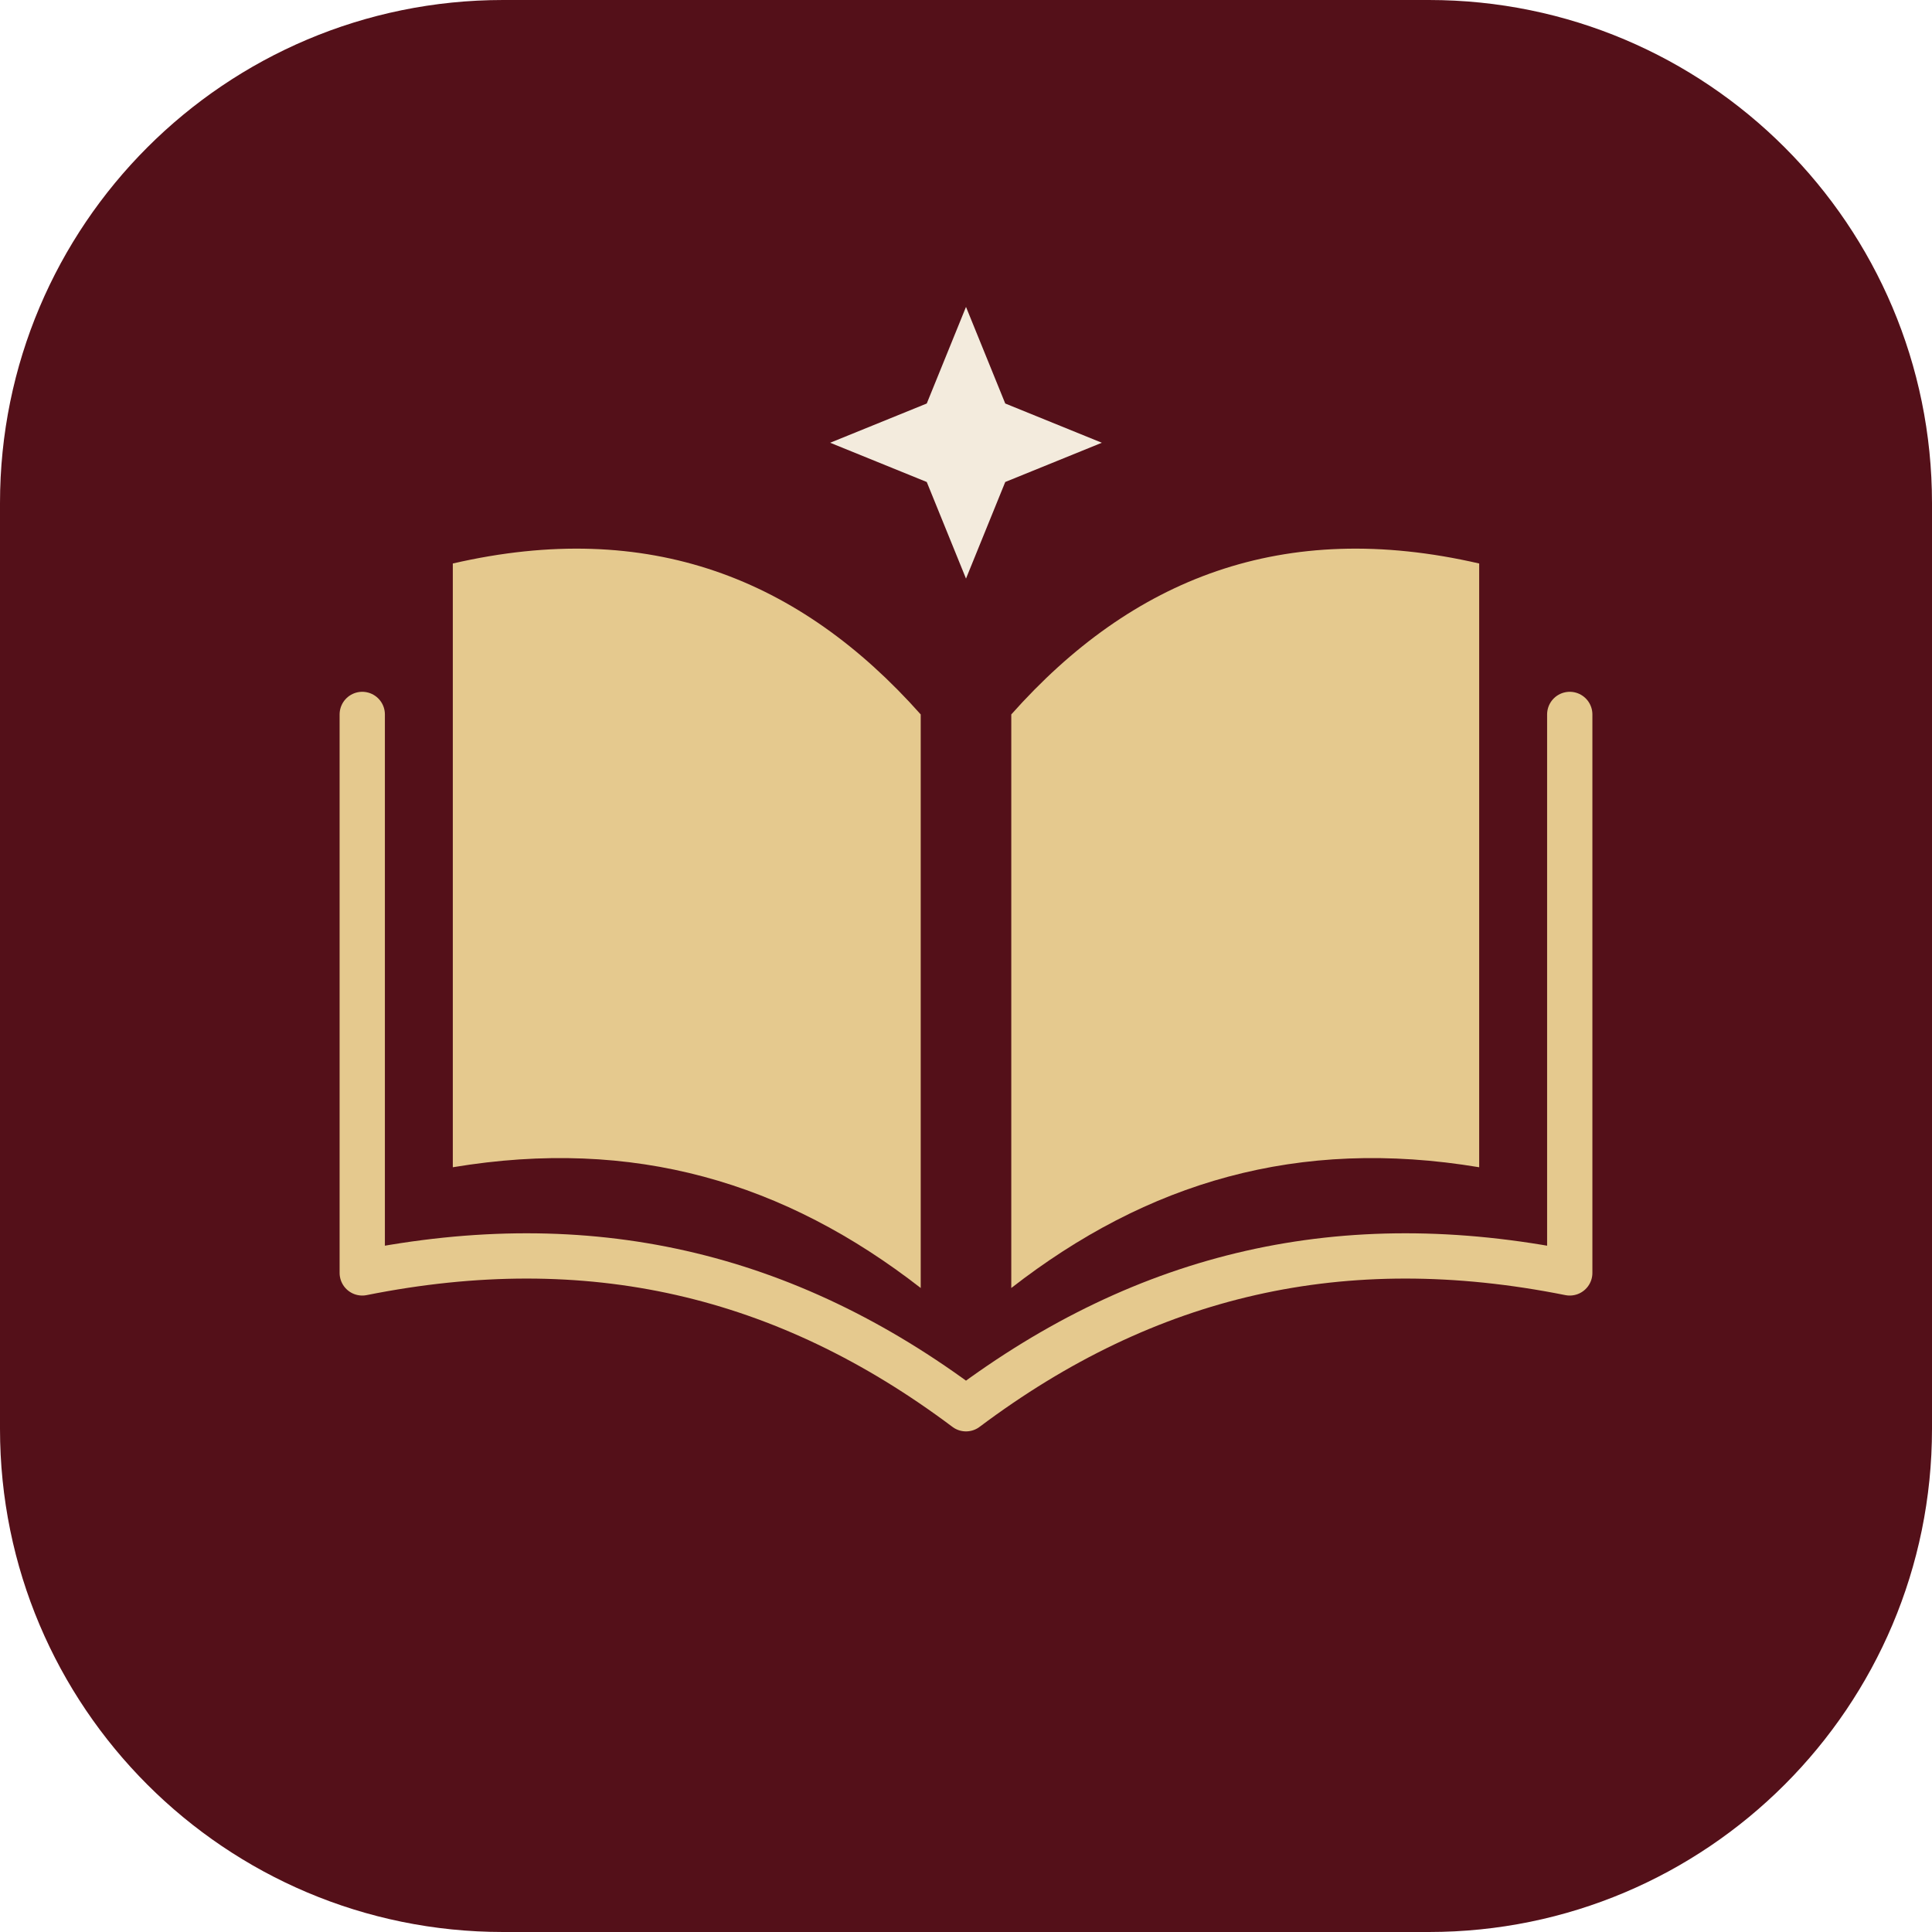
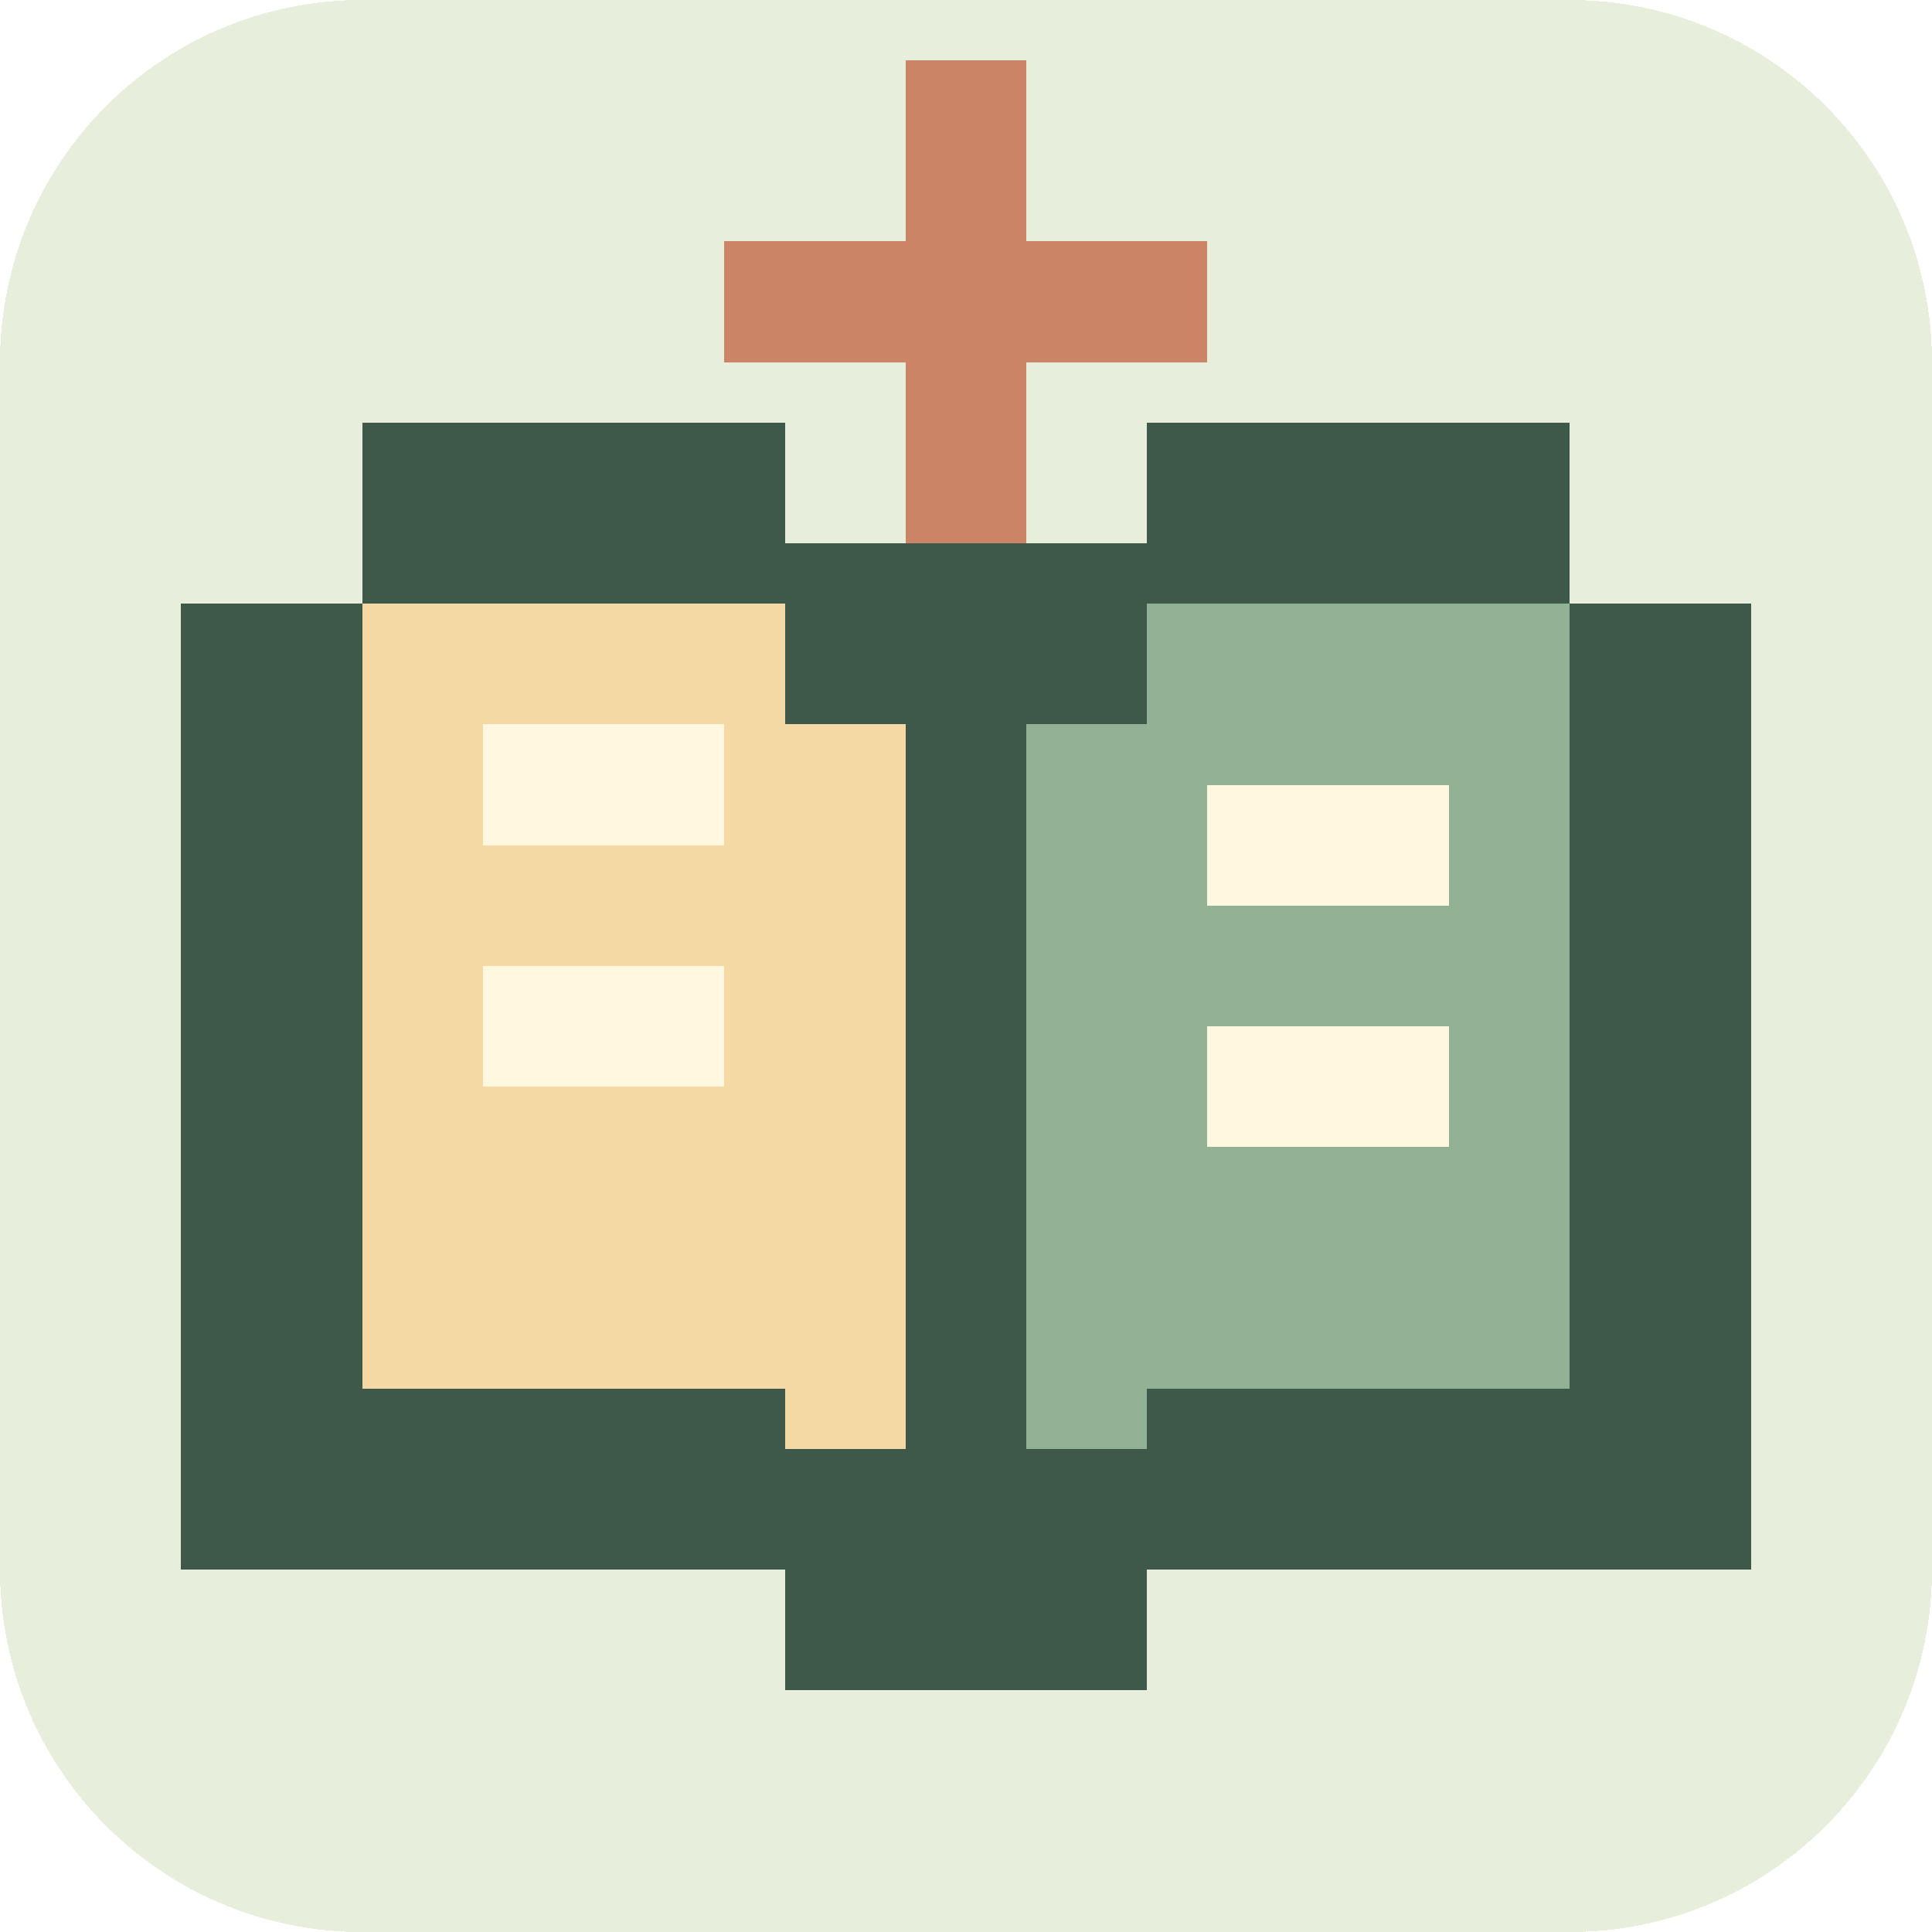
- <svg xmlns="http://www.w3.org/2000/svg" viewBox="0 0 96 96" fill="none">
-   <rect width="96" height="96" rx="25" fill="#541019" />
-   <g transform="translate(12 10) scale(.75)">
-     <path fill="#E5C98E" d="M14 24c13-3 23 1 31 10v38c-9-7-19-10-31-8V24Zm68 0c-13-3-23 1-31 10v38c9-7 19-10 31-8V24Z" />
-     <path stroke="#E5C98E" stroke-width="3" stroke-linecap="round" stroke-linejoin="round" d="M8 34v37c15-3 28 0 40 9 12-9 25-12 40-9V34" />
-     <path fill="#F3EBDD" d="m48 7 2.6 6.4L57 16l-6.4 2.6L48 25l-2.6-6.4L39 16l6.4-2.6L48 7Z" />
-   </g>
+ <svg xmlns="http://www.w3.org/2000/svg" viewBox="0 0 32 32" shape-rendering="crispEdges">
+   <rect width="32" height="32" rx="6" fill="#E7EFDC" />
+   <path fill="#3E5849" d="M3 10h3V7h7v2h6V7h7v3h3v16H19v2h-6v-2H3V10Z" />
+   <path fill="#F5D9A5" d="M6 10h7v2h2v12h-2v-1H6V10Z" />
+   <path fill="#91B294" d="M19 10h7v13h-7v1h-2V12h2v-2Z" />
+   <path fill="#FFF7DF" d="M8 12h4v2H8v-2Zm0 4h4v2H8v-2Zm12-3h4v2h-4v-2Zm0 4h4v2h-4v-2Z" />
+   <path fill="#CB8465" d="M15 1h2v3h3v2h-3v3h-2V6h-3V4h3V1Z" />
</svg>
